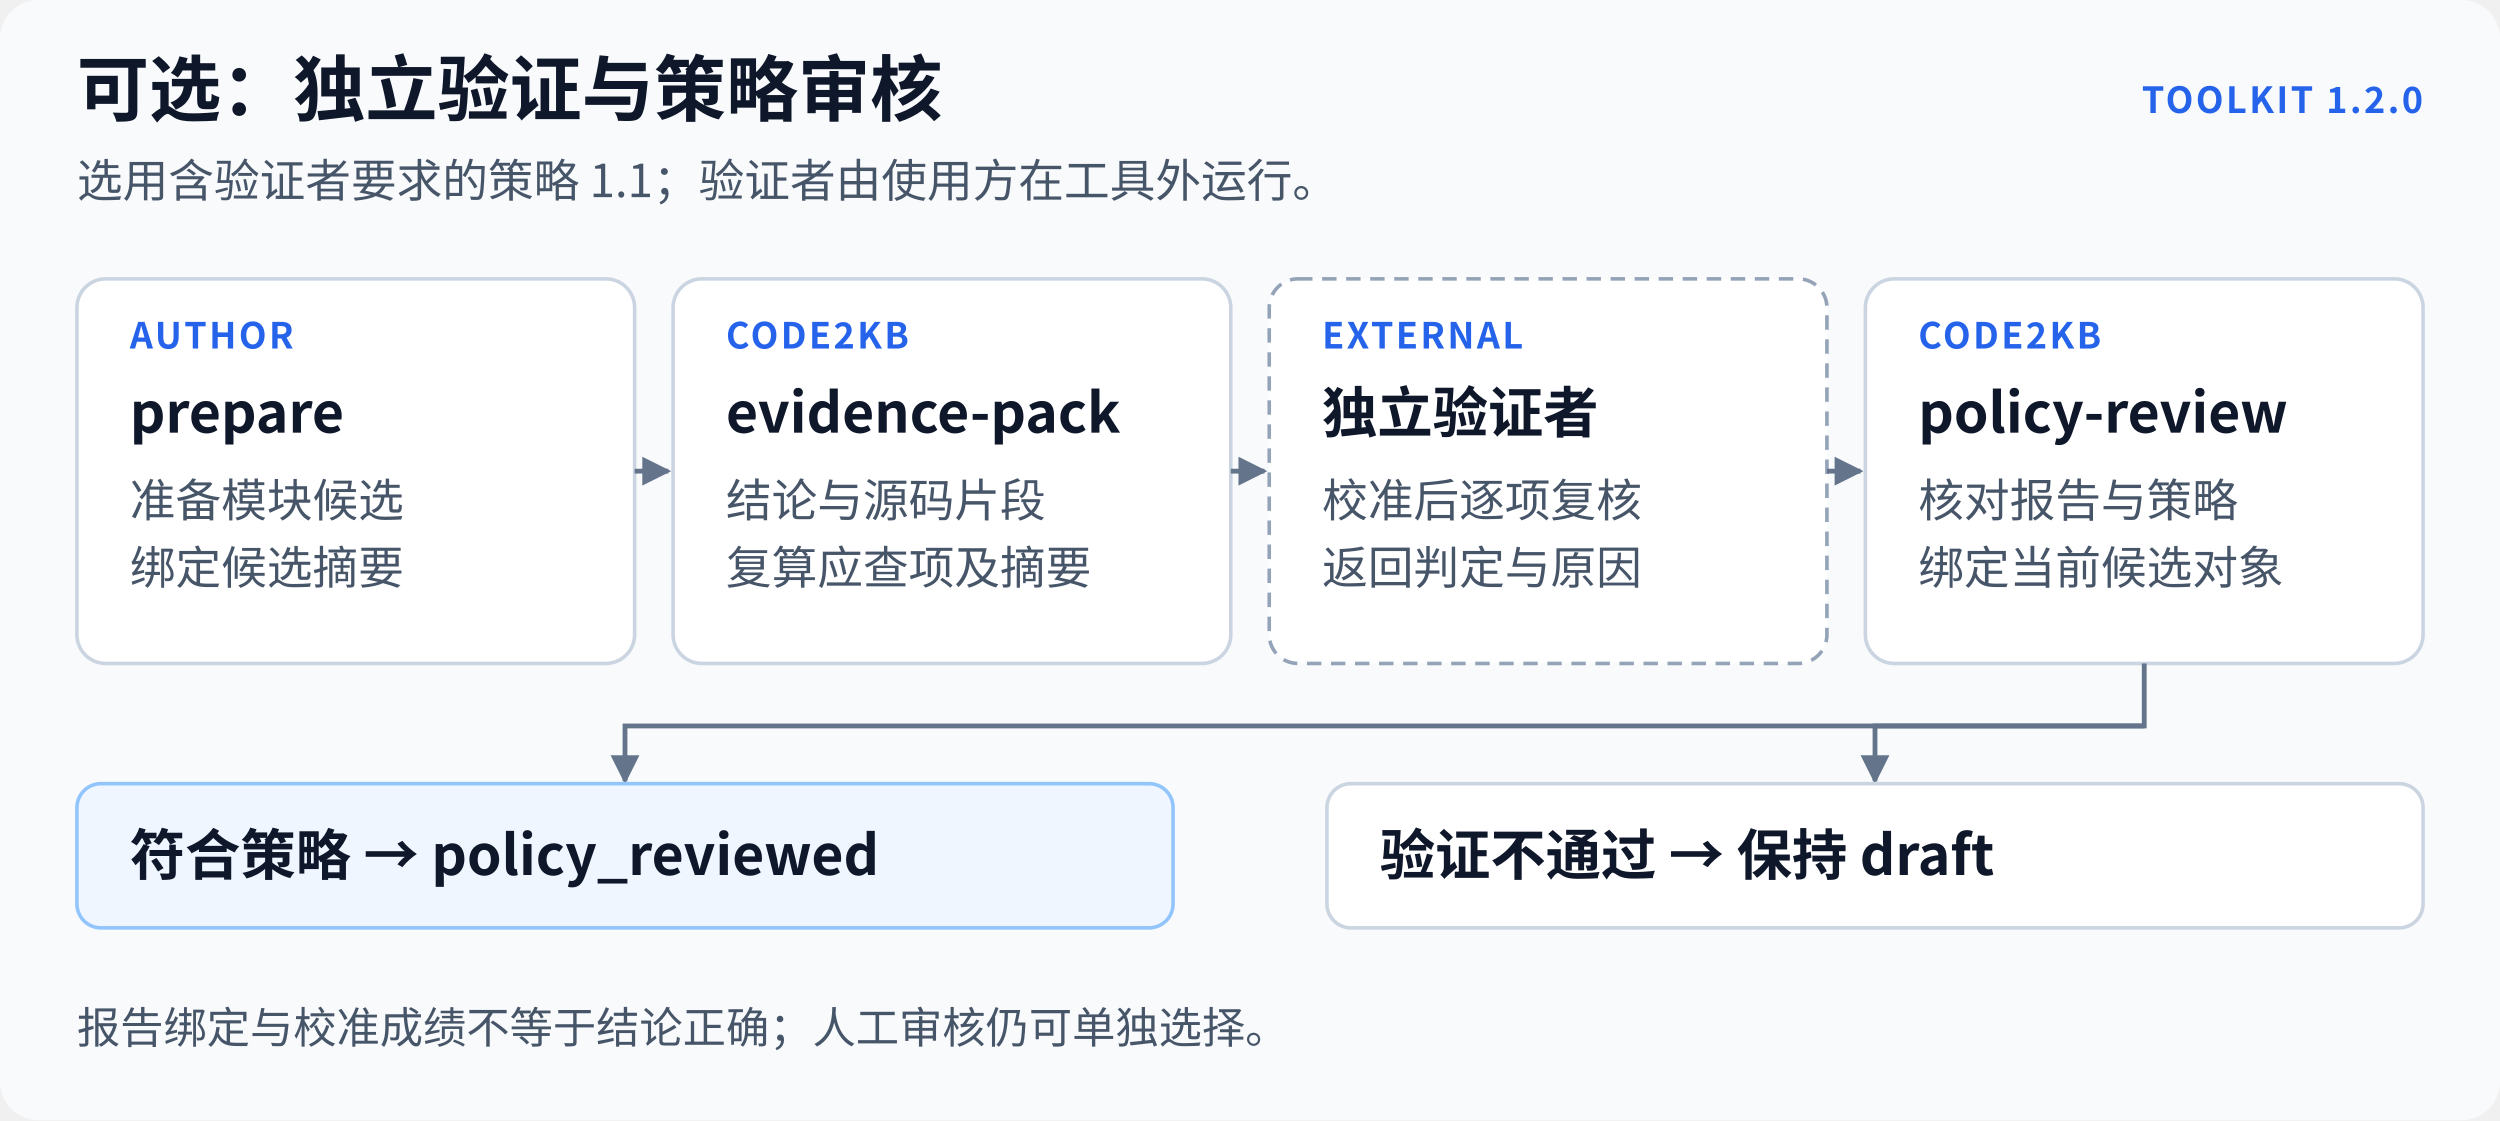
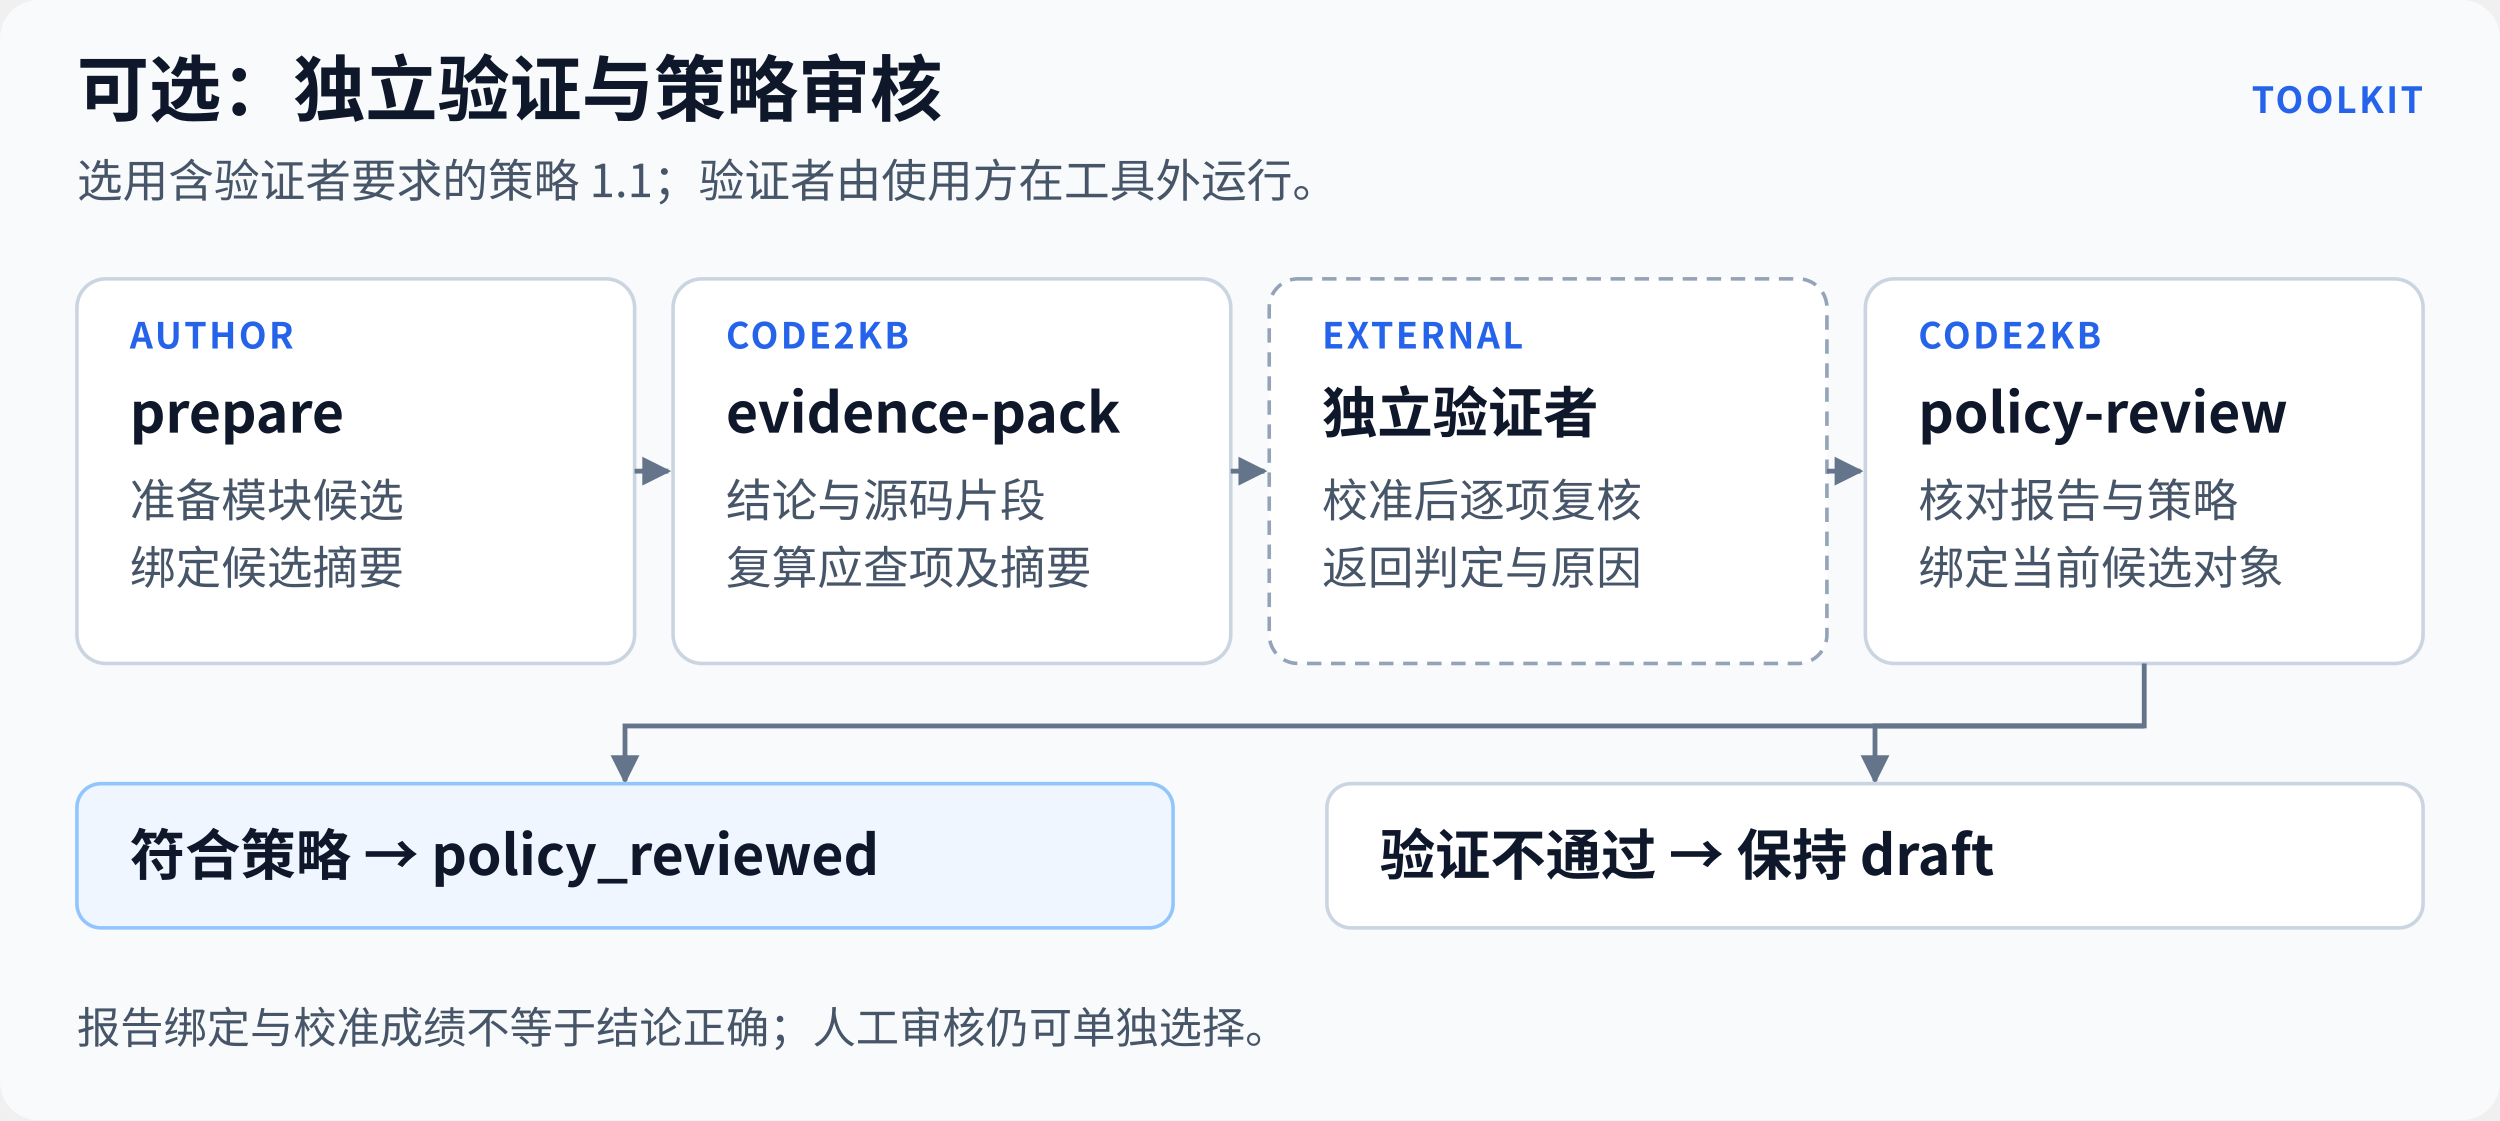
<svg xmlns="http://www.w3.org/2000/svg" width="1040" height="466" viewBox="0 0 1040 466" role="img" aria-labelledby="title desc">
  <defs>
    <marker id="arrow" viewBox="0 0 10 10" refX="9" refY="5" markerWidth="6" markerHeight="6" orient="auto-start-reverse">
      <path d="M 0 0 L 10 5 L 0 10 z" fill="#64748b" />
    </marker>
  </defs>
  <style>
text { font-family: -apple-system, BlinkMacSystemFont, "Segoe UI", "Noto Sans CJK SC", "PingFang SC", sans-serif; }
.bg { fill: #f8fafc; } .card { fill: #fff; stroke: #cbd5e1; stroke-width: 1.5; }
.accent { fill: #eff6ff; stroke: #93c5fd; stroke-width: 1.5; }
.external { fill: #fff; stroke: #94a3b8; stroke-width: 1.5; stroke-dasharray: 6 4; }
.title { fill: #0f172a; font-size: 30px; font-weight: 650; }
.name { fill: #0f172a; font-size: 23px; font-weight: 650; }
.body { fill: #475569; font-size: 19px; }
.label { fill: #2563eb; font-size: 15px; font-weight: 650; letter-spacing: 1px; }
.note { fill: #475569; font-size: 18px; }
.flow { fill: none; stroke: #64748b; stroke-width: 2; marker-end: url(#arrow); }
</style>
  <rect width="1040" height="466" rx="16" class="bg" />
  <text x="32" y="48" class="title" text-anchor="start">可选：独立验证与策略审核</text>
-   <text x="1008" y="47" class="label" text-anchor="end">TOOLKIT 1.2.0</text>
+   <text x="1008" y="47" class="label" text-anchor="end">TOOLKIT</text>
  <text x="32" y="82" class="body" text-anchor="start">选用含验证者要求的策略 1.1；验证者由使用方在工具外运行。</text>
  <rect x="32" y="116" width="232" height="160" rx="12" class="card" />
  <text x="54" y="145" class="label" text-anchor="start">AUTHOR</text>
  <text x="54" y="180" class="name" text-anchor="start">prepare</text>
  <text x="54" y="215" class="body" text-anchor="start">准备模块候选</text>
  <text x="54" y="243" class="body" text-anchor="start">绑定候选摘要</text>
  <path d="M264 196H278" class="flow" />
  <rect x="280" y="116" width="232" height="160" rx="12" class="card" />
  <text x="302" y="145" class="label" text-anchor="start">CODE2KB</text>
  <text x="302" y="180" class="name" text-anchor="start">evidence-pack</text>
  <text x="302" y="215" class="body" text-anchor="start">结论与源码片段</text>
  <text x="302" y="243" class="body" text-anchor="start">复算应查项及摘要</text>
  <path d="M512 196H526" class="flow" />
  <rect x="528" y="116" width="232" height="160" rx="12" class="external" />
  <text x="550" y="145" class="label" text-anchor="start">EXTERNAL</text>
  <text x="550" y="180" class="name" text-anchor="start">独立验证者</text>
  <text x="550" y="215" class="body" text-anchor="start">校准后逐项复核</text>
  <text x="550" y="243" class="body" text-anchor="start">返回判定与原因</text>
  <path d="M760 196H774" class="flow" />
  <rect x="776" y="116" width="232" height="160" rx="12" class="card" />
  <text x="798" y="145" class="label" text-anchor="start">CODE2KB</text>
  <text x="798" y="180" class="name" text-anchor="start">policy-review</text>
  <text x="798" y="215" class="body" text-anchor="start">核对报告与策略</text>
  <text x="798" y="243" class="body" text-anchor="start">绑定当前候选对象</text>
  <path d="M892 276V302H260V325" class="flow" />
  <path d="M892 302H780V325" class="flow" />
  <rect x="32" y="326" width="456" height="60" rx="10" class="accent" />
  <rect x="552" y="326" width="456" height="60" rx="10" class="card" />
  <text x="54" y="364" class="name" text-anchor="start">符合策略 → policy_reviewed</text>
  <text x="574" y="364" class="name" text-anchor="start">验证不通过 → 保持 draft</text>
  <text x="32" y="434" class="note" text-anchor="start">报告绑定与校准成绩不等于结论正确；人工审核仍可单独选择。</text>
</svg>
